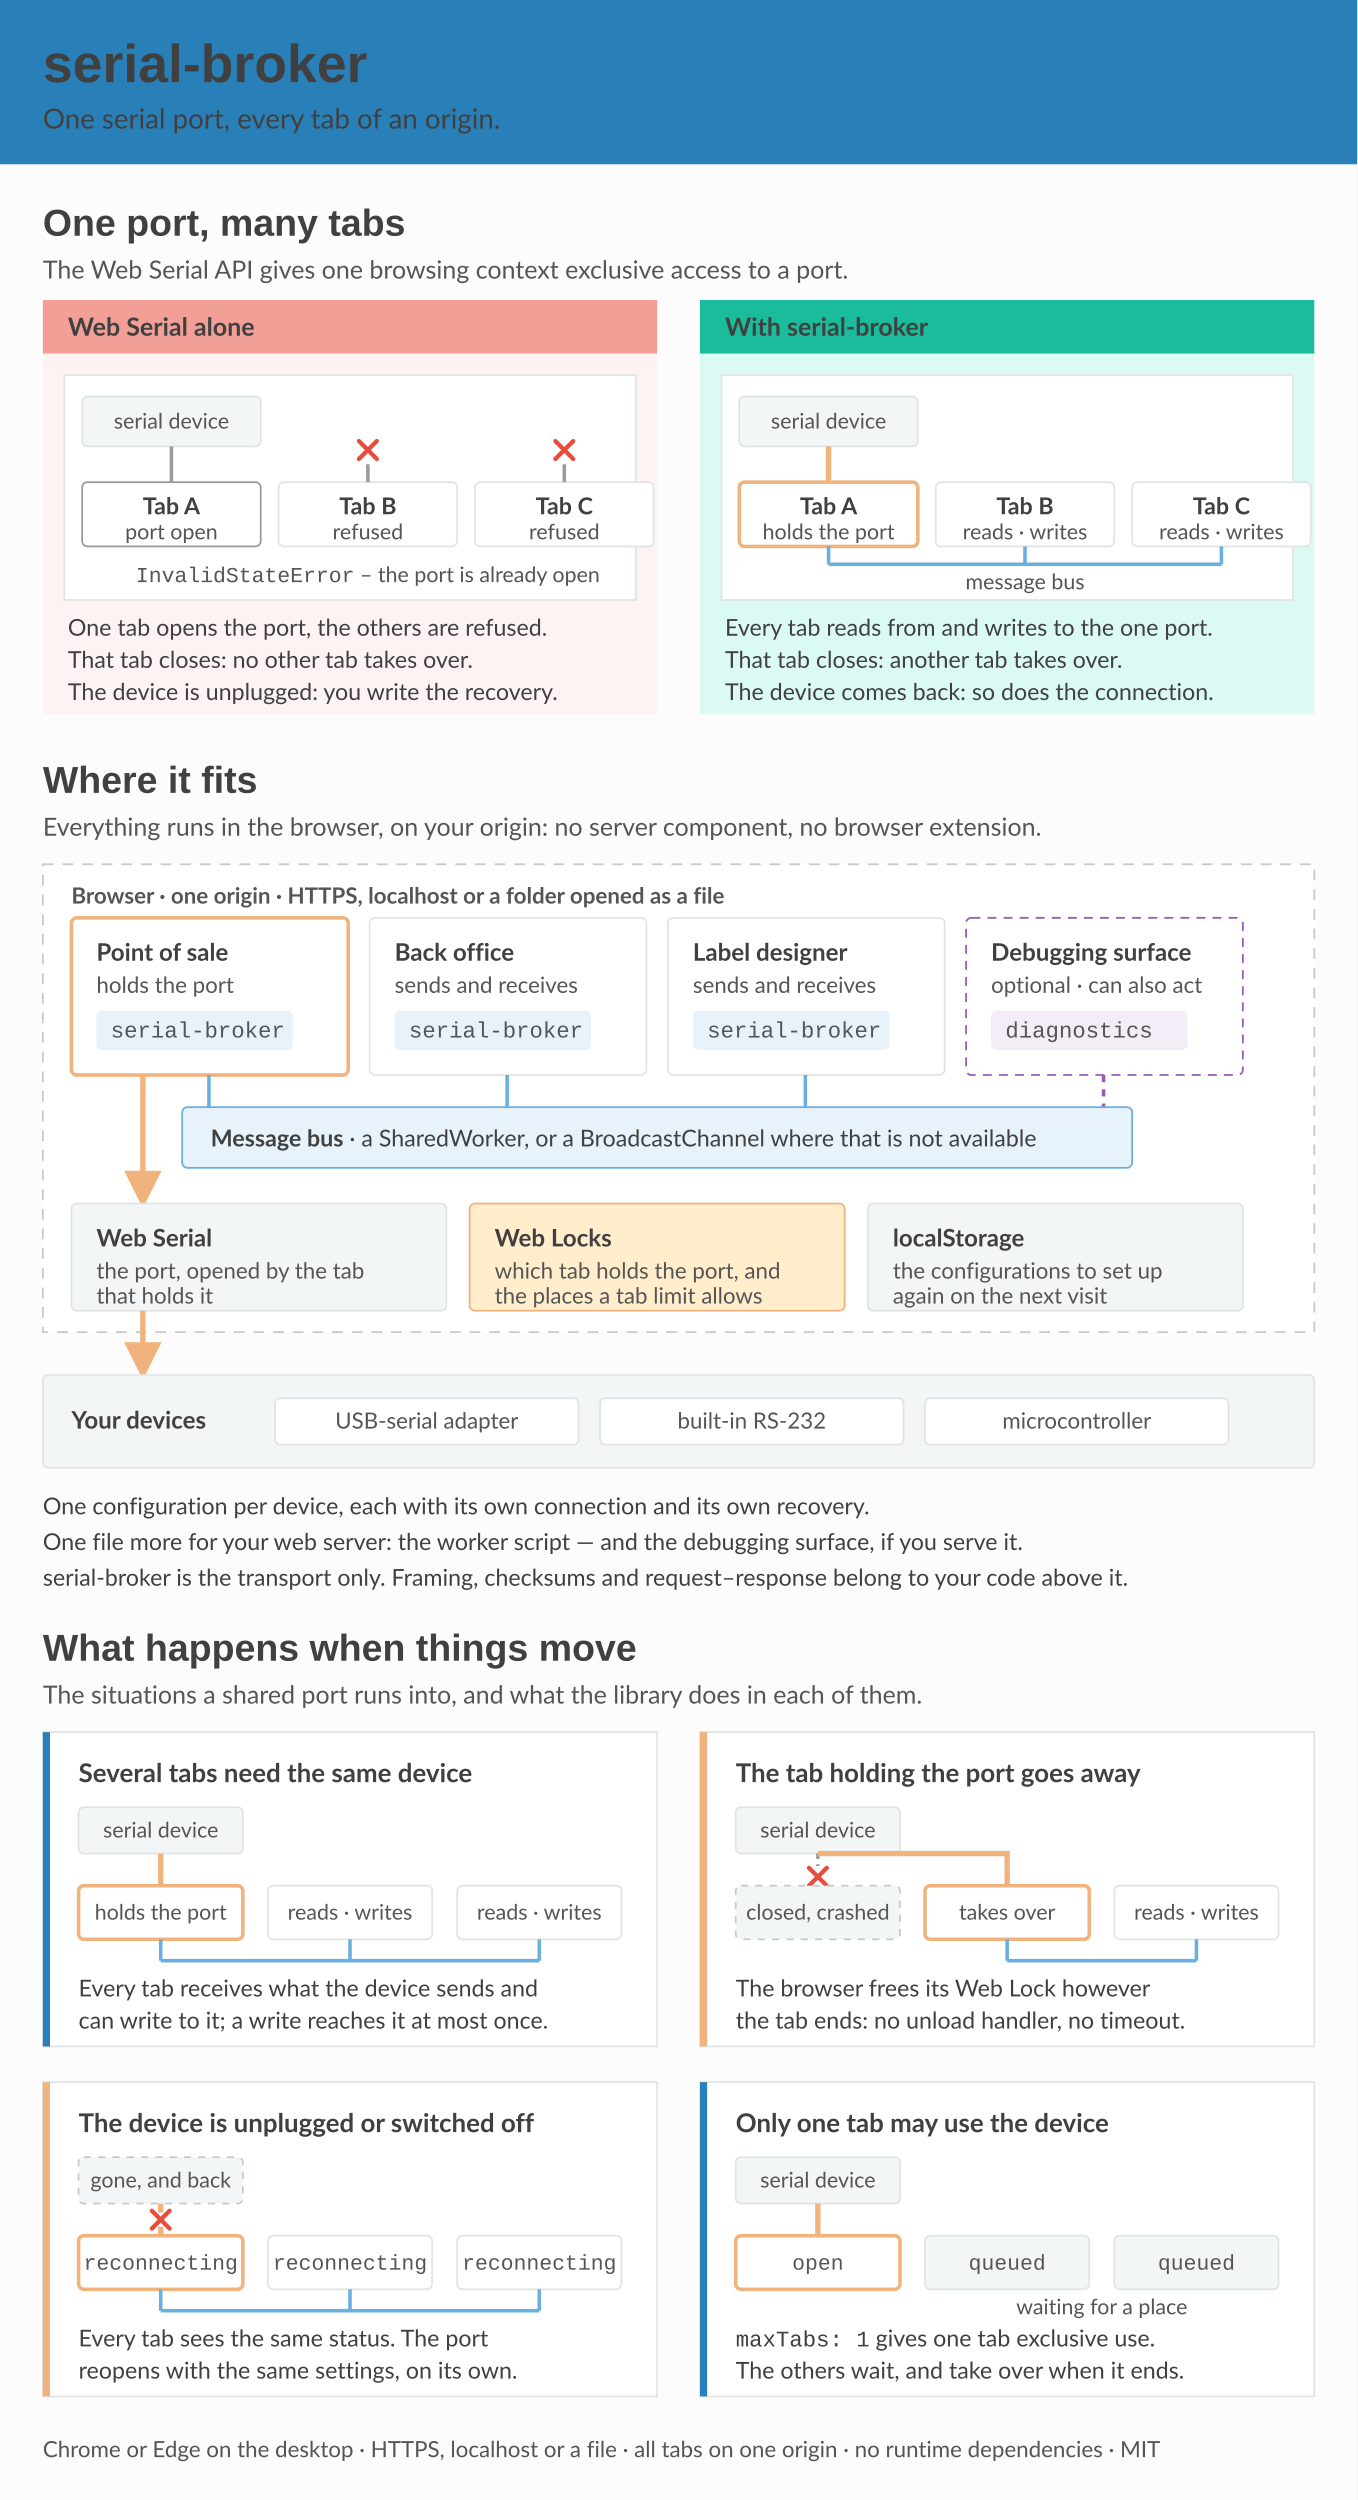
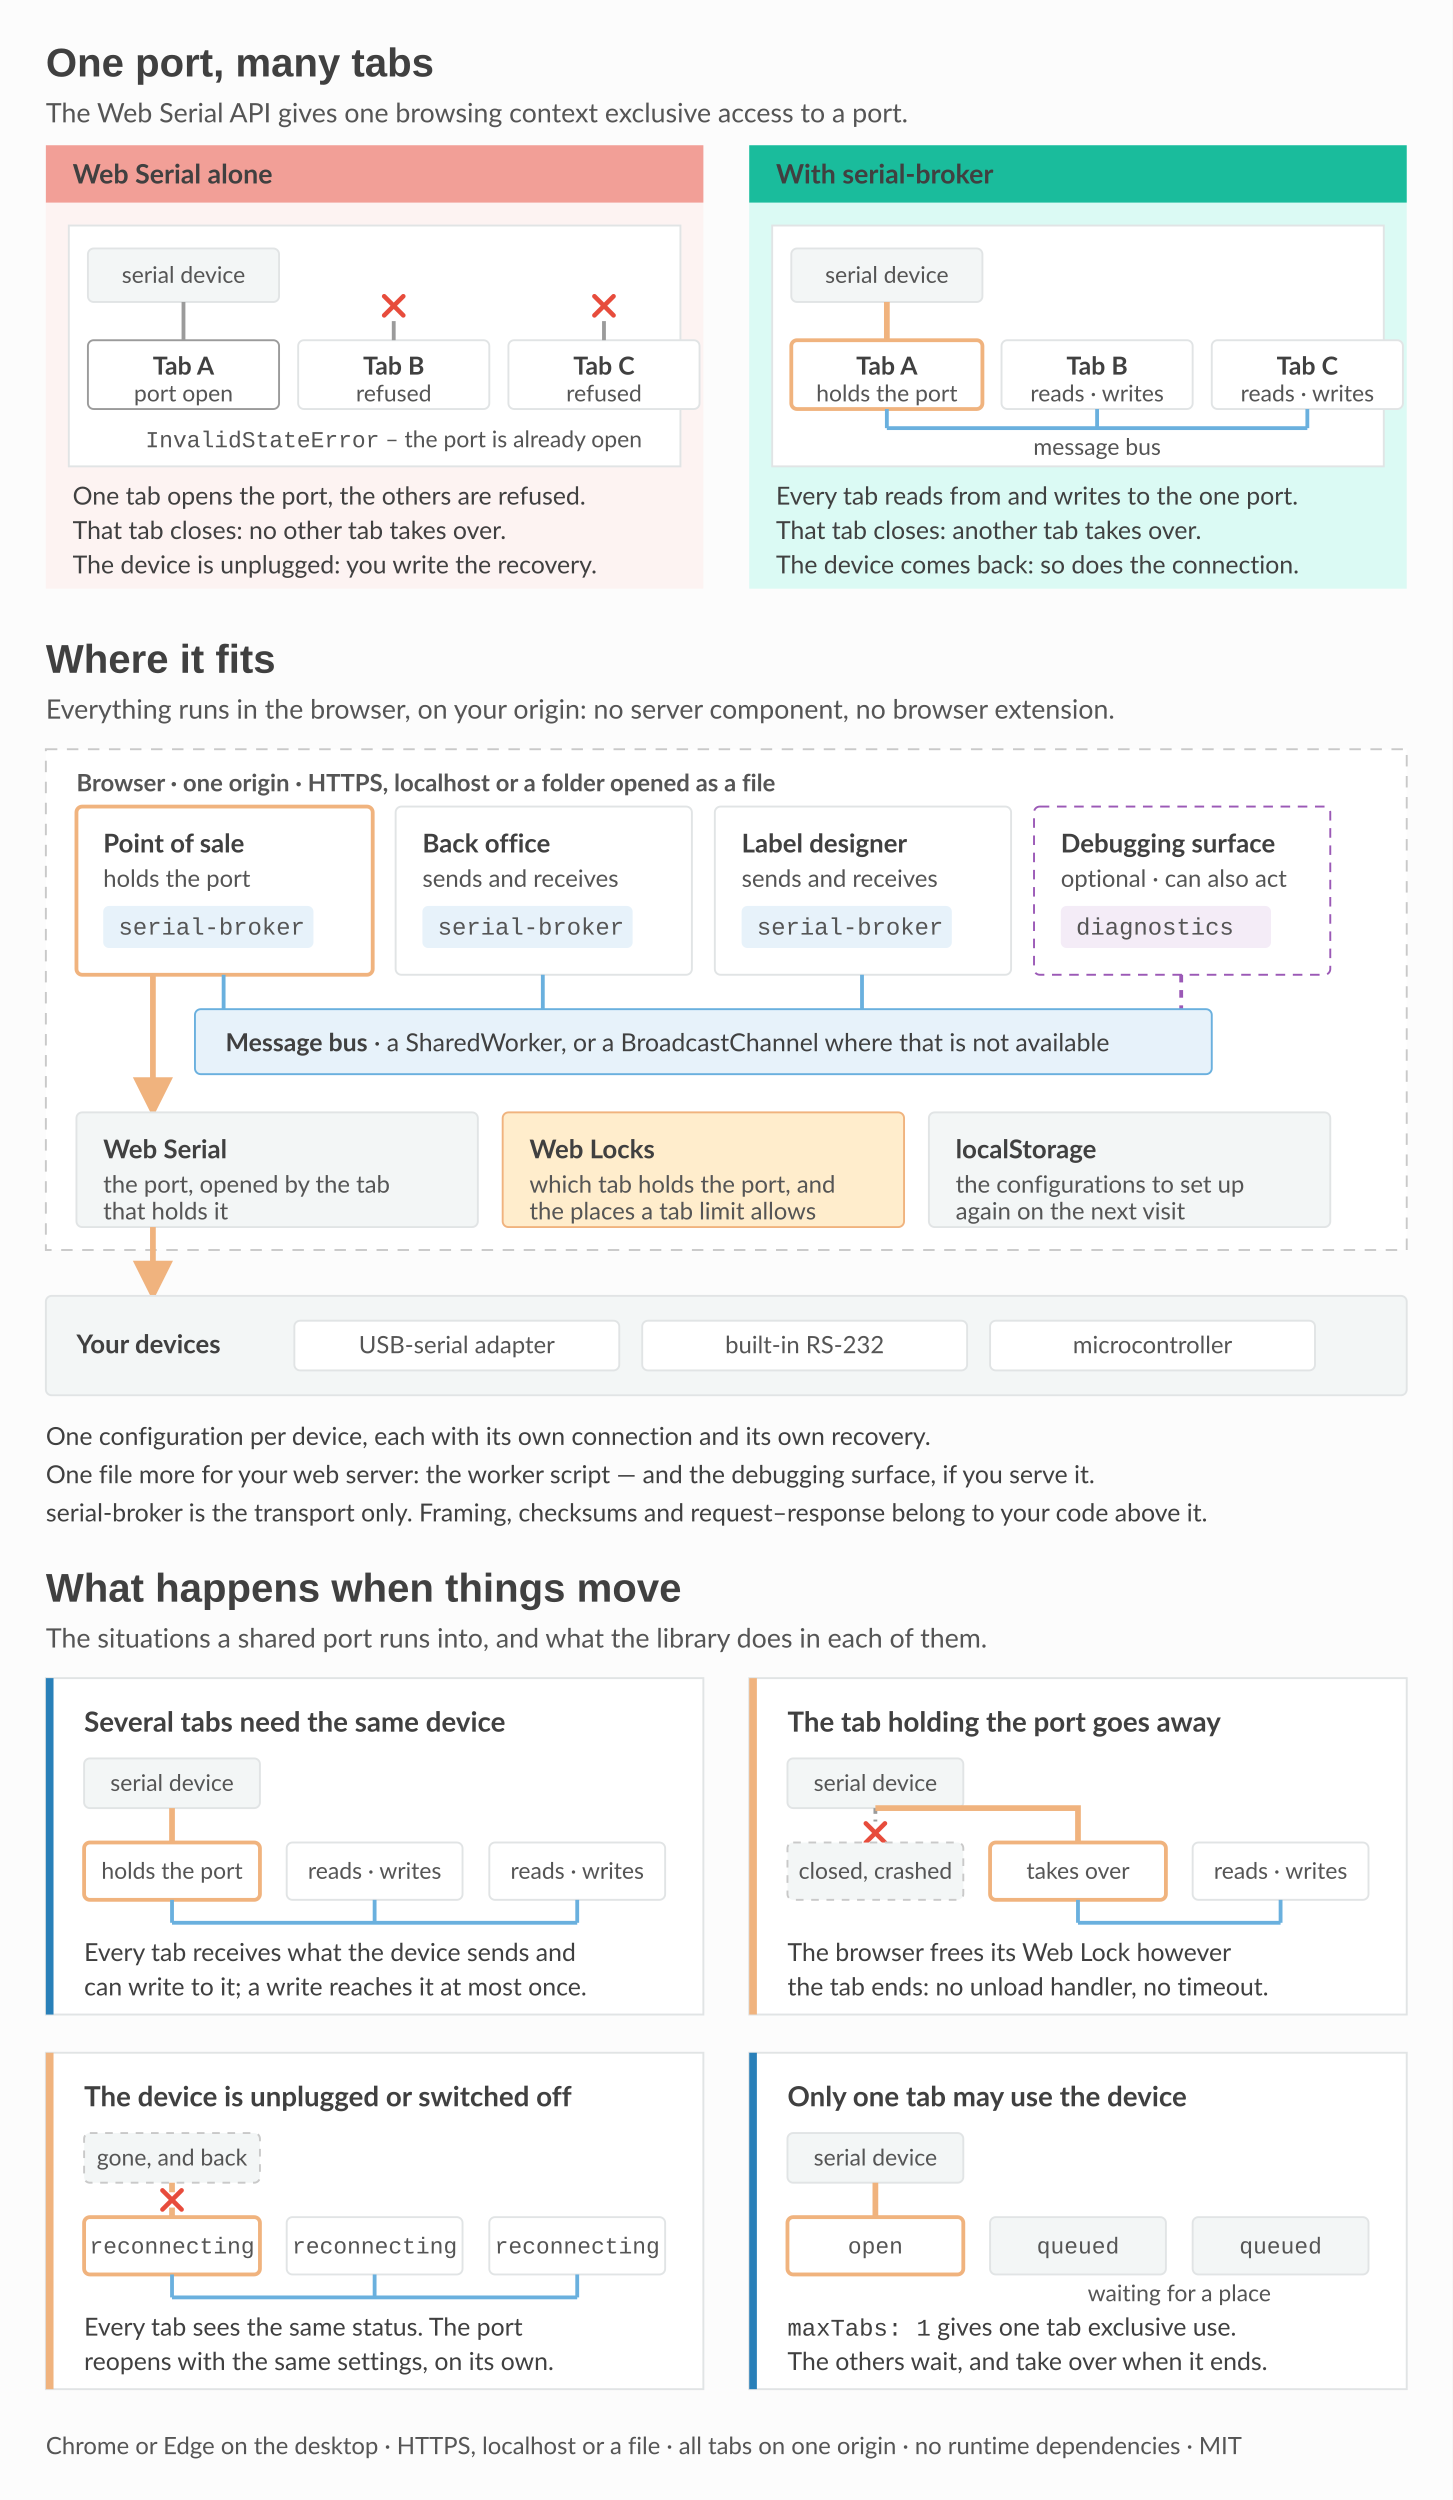
- <svg xmlns="http://www.w3.org/2000/svg" viewBox="0 0 760 1400" width="760" height="1400" role="img" aria-labelledby="ssg-title ssg-desc">
+ <svg xmlns="http://www.w3.org/2000/svg" viewBox="0 92 760 1308" width="760" height="1308" role="img" aria-labelledby="ssg-title ssg-desc">
  <style>
    /* The fonts and colours of the documentation's Read the Docs theme, so page and picture read as one. */
    .sans { font-family: Lato, proxima-nova, "Helvetica Neue", Arial, sans-serif; }
    .slab { font-family: "Roboto Slab", ff-tisa-web-pro, Georgia, Arial, sans-serif; }
    .mono { font-family: Consolas, "Liberation Mono", Menlo, Monaco, "Courier New", monospace; }
    .b { font-weight: 700; }
    .h2 { font-size: 21px; font-weight: 700; }
    .lead { font-size: 14px; fill: #555555; }
    .body { font-size: 13px; }
    .small { font-size: 12.5px; fill: #555555; }
    .tiny { font-size: 12px; fill: #555555; }
    text { fill: #404040; }
  </style>
  <defs>
    <marker id="arrow-orange" viewBox="0 0 8 8" refX="7" refY="4" markerWidth="7" markerHeight="7" orient="auto">
      <path d="M0 0 L8 4 L0 8 z" fill="#f0b37e" />
    </marker>
    <g id="cross" stroke="#e74c3c" stroke-width="2.4" stroke-linecap="round">
      <path d="M-5 -5 L5 5 M5 -5 L-5 5" />
    </g>
  </defs>
  <rect width="760" height="1792" fill="#fcfcfc" />
-   <rect width="760" height="92" fill="#2980b9" />
-   <text class="slab b" x="24" y="46" font-size="30" fill="#ffffff">serial-broker</text>
-   <text class="sans" x="24" y="72" font-size="15.5" fill="#e7f2fa">One serial port, every tab of an origin.</text>
  <text class="slab h2" x="24" y="132">One port, many tabs</text>
  <text class="sans lead" x="24" y="156">The Web Serial API gives one browsing context exclusive access to a port.</text>
  <g transform="translate(24,168)">
    <rect width="344" height="232" fill="#fdf3f2" />
    <rect width="344" height="30" fill="#f29f97" />
    <text class="sans b" x="14" y="20" font-size="14" fill="#ffffff">Web Serial alone</text>
    <g transform="translate(12,42)">
      <rect width="320" height="126" fill="#ffffff" stroke="#e1e4e5" />
      <g transform="translate(10,12)">
        <rect width="100" height="28" rx="3" fill="#f3f6f6" stroke="#e1e4e5" />
        <text class="sans tiny" x="50" y="18" text-anchor="middle">serial device</text>
        <path d="M50 28 V48" stroke="#9b9b9b" stroke-width="2" />
        <rect y="48" width="100" height="36" rx="3" fill="#ffffff" stroke="#9b9b9b" />
        <text class="sans b" x="50" y="66" font-size="13" text-anchor="middle">Tab A</text>
        <text class="sans tiny" x="50" y="80" text-anchor="middle">port open</text>
        <rect x="110" y="48" width="100" height="36" rx="3" fill="#ffffff" stroke="#e1e4e5" />
        <text class="sans b" x="160" y="66" font-size="13" text-anchor="middle">Tab B</text>
        <text class="sans tiny" x="160" y="80" text-anchor="middle">refused</text>
        <path d="M160 48 V38" stroke="#9b9b9b" stroke-width="2" />
        <use href="#cross" x="160" y="30" />
        <rect x="220" y="48" width="100" height="36" rx="3" fill="#ffffff" stroke="#e1e4e5" />
        <text class="sans b" x="270" y="66" font-size="13" text-anchor="middle">Tab C</text>
        <text class="sans tiny" x="270" y="80" text-anchor="middle">refused</text>
        <path d="M270 48 V38" stroke="#9b9b9b" stroke-width="2" />
        <use href="#cross" x="270" y="30" />
        <text class="sans tiny" x="160" y="104" text-anchor="middle">
          <tspan class="mono">InvalidStateError</tspan> – the port is already open</text>
      </g>
    </g>
    <g class="sans body">
      <text x="14" y="188">One tab opens the port, the others are refused.</text>
      <text x="14" y="206">That tab closes: no other tab takes over.</text>
      <text x="14" y="224">The device is unplugged: you write the recovery.</text>
    </g>
  </g>
  <g transform="translate(392,168)">
    <rect width="344" height="232" fill="#dbfaf4" />
    <rect width="344" height="30" fill="#1abc9c" />
    <text class="sans b" x="14" y="20" font-size="14" fill="#ffffff">With serial-broker</text>
    <g transform="translate(12,42)">
      <rect width="320" height="126" fill="#ffffff" stroke="#e1e4e5" />
      <g transform="translate(10,12)">
        <rect width="100" height="28" rx="3" fill="#f3f6f6" stroke="#e1e4e5" />
        <text class="sans tiny" x="50" y="18" text-anchor="middle">serial device</text>
        <path d="M50 28 V48" stroke="#f0b37e" stroke-width="3" />
        <rect y="48" width="100" height="36" rx="3" fill="#ffffff" stroke="#f0b37e" stroke-width="2" />
        <text class="sans b" x="50" y="66" font-size="13" text-anchor="middle">Tab A</text>
        <text class="sans tiny" x="50" y="80" fill="#a8640a" text-anchor="middle">holds the port</text>
        <rect x="110" y="48" width="100" height="36" rx="3" fill="#ffffff" stroke="#e1e4e5" />
        <text class="sans b" x="160" y="66" font-size="13" text-anchor="middle">Tab B</text>
        <text class="sans tiny" x="160" y="80" text-anchor="middle">reads · writes</text>
        <rect x="220" y="48" width="100" height="36" rx="3" fill="#ffffff" stroke="#e1e4e5" />
        <text class="sans b" x="270" y="66" font-size="13" text-anchor="middle">Tab C</text>
        <text class="sans tiny" x="270" y="80" text-anchor="middle">reads · writes</text>
        <path d="M50 84 V94 M160 84 V94 M270 84 V94 M50 94 H270" stroke="#6ab0de" stroke-width="2" />
        <text class="sans tiny" x="160" y="108" fill="#2980b9" text-anchor="middle">message bus</text>
      </g>
    </g>
    <g class="sans body">
      <text x="14" y="188">Every tab reads from and writes to the one port.</text>
      <text x="14" y="206">That tab closes: another tab takes over.</text>
      <text x="14" y="224">The device comes back: so does the connection.</text>
    </g>
  </g>
  <text class="slab h2" x="24" y="444">Where it fits</text>
  <text class="sans lead" x="24" y="468">Everything runs in the browser, on your origin: no server component, no browser extension.</text>
  <g transform="translate(24,484)">
    <rect width="712" height="262" fill="#ffffff" stroke="#c9c9c9" stroke-dasharray="6 5" />
    <text class="sans b small" x="16" y="22">Browser · one origin · HTTPS, localhost or a folder opened as a file</text>
    <g transform="translate(16,30)">
      <rect width="155" height="88" rx="3" fill="#ffffff" stroke="#f0b37e" stroke-width="2" />
      <text class="sans b" x="14" y="24" font-size="13.5">Point of sale</text>
      <text class="sans small" x="14" y="42" fill="#a8640a">holds the port</text>
      <rect x="14" y="52" width="110" height="22" rx="3" fill="#e7f2fa" />
      <text class="mono small" x="22" y="67" fill="#2980b9">serial-broker</text>
      <rect x="167" width="155" height="88" rx="3" fill="#ffffff" stroke="#e1e4e5" />
      <text class="sans b" x="181" y="24" font-size="13.5">Back office</text>
      <text class="sans small" x="181" y="42">sends and receives</text>
      <rect x="181" y="52" width="110" height="22" rx="3" fill="#e7f2fa" />
      <text class="mono small" x="189" y="67" fill="#2980b9">serial-broker</text>
      <rect x="334" width="155" height="88" rx="3" fill="#ffffff" stroke="#e1e4e5" />
      <text class="sans b" x="348" y="24" font-size="13.5">Label designer</text>
      <text class="sans small" x="348" y="42">sends and receives</text>
      <rect x="348" y="52" width="110" height="22" rx="3" fill="#e7f2fa" />
      <text class="mono small" x="356" y="67" fill="#2980b9">serial-broker</text>
      <rect x="501" width="155" height="88" rx="3" fill="#ffffff" stroke="#9b59b6" stroke-dasharray="5 4" />
      <text class="sans b" x="515" y="24" font-size="13.5">Debugging surface</text>
      <text class="sans small" x="515" y="42" fill="#7d3c98">optional · can also act</text>
      <rect x="515" y="52" width="110" height="22" rx="3" fill="#f4ecf7" />
      <text class="mono small" x="523" y="67" fill="#7d3c98">diagnostics</text>
    </g>
    <path d="M93 118 V136 M260 118 V136 M427 118 V136" stroke="#6ab0de" stroke-width="2" />
    <path d="M594 118 V136" stroke="#9b59b6" stroke-width="2" stroke-dasharray="4 4" />
    <rect x="78" y="136" width="532" height="34" rx="3" fill="#e7f2fa" stroke="#6ab0de" />
    <text class="sans" x="94" y="158" font-size="13" fill="#2980b9">
      <tspan class="b">Message bus</tspan> · a SharedWorker, or a BroadcastChannel where that is not available</text>
    <path d="M56 118 V190" stroke="#f0b37e" stroke-width="3" marker-end="url(#arrow-orange)" />
    <g transform="translate(16,190)">
      <rect width="210" height="60" rx="3" fill="#f3f6f6" stroke="#e1e4e5" />
      <text class="sans b" x="14" y="24" font-size="13.5">Web Serial</text>
      <text class="sans small" x="14" y="42">the port, opened by the tab</text>
      <text class="sans small" x="14" y="56">that holds it</text>
      <rect x="223" width="210" height="60" rx="3" fill="#ffedcc" stroke="#f0b37e" />
      <text class="sans b" x="237" y="24" font-size="13.5">Web Locks</text>
      <text class="sans small" x="237" y="42" fill="#7a4a08">which tab holds the port, and</text>
      <text class="sans small" x="237" y="56" fill="#7a4a08">the places a tab limit allows</text>
      <rect x="446" width="210" height="60" rx="3" fill="#f3f6f6" stroke="#e1e4e5" />
      <text class="sans b" x="460" y="24" font-size="13.5">localStorage</text>
      <text class="sans small" x="460" y="42">the configurations to set up</text>
      <text class="sans small" x="460" y="56">again on the next visit</text>
    </g>
    <path d="M56 250 V286" stroke="#f0b37e" stroke-width="3" marker-end="url(#arrow-orange)" />
    <g transform="translate(0,286)">
      <rect width="712" height="52" rx="3" fill="#f3f6f6" stroke="#e1e4e5" />
      <text class="sans b" x="16" y="30" font-size="13.5">Your devices</text>
      <rect x="130" y="13" width="170" height="26" rx="3" fill="#ffffff" stroke="#e1e4e5" />
      <text class="sans small" x="215" y="30" text-anchor="middle">USB-serial adapter</text>
      <rect x="312" y="13" width="170" height="26" rx="3" fill="#ffffff" stroke="#e1e4e5" />
      <text class="sans small" x="397" y="30" text-anchor="middle">built-in RS-232</text>
      <rect x="494" y="13" width="170" height="26" rx="3" fill="#ffffff" stroke="#e1e4e5" />
      <text class="sans small" x="579" y="30" text-anchor="middle">microcontroller</text>
    </g>
    <g class="sans body" fill="#555555">
      <text y="364">One configuration per device, each with its own connection and its own recovery.</text>
      <text y="384">One file more for your web server: the worker script — and the debugging surface, if you serve it.</text>
      <text y="404">serial-broker is the transport only. Framing, checksums and request–response belong to your code above it.</text>
    </g>
  </g>
  <text class="slab h2" x="24" y="930">What happens when things move</text>
  <text class="sans lead" x="24" y="954">The situations a shared port runs into, and what the library does in each of them.</text>
  <g transform="translate(24,970)">
    <rect width="344" height="176" fill="#ffffff" stroke="#e1e4e5" />
    <rect width="4" height="176" fill="#2980b9" />
    <text class="sans b" x="20" y="28" font-size="14.5">Several tabs need the same device</text>
    <g transform="translate(20,42)">
      <rect width="92" height="26" rx="3" fill="#f3f6f6" stroke="#e1e4e5" />
      <text class="sans tiny" x="46" y="17" text-anchor="middle">serial device</text>
      <path d="M46 26 V44" stroke="#f0b37e" stroke-width="3" />
      <rect y="44" width="92" height="30" rx="3" fill="#ffffff" stroke="#f0b37e" stroke-width="2" />
      <text class="sans tiny" x="46" y="63" text-anchor="middle">holds the port</text>
      <rect x="106" y="44" width="92" height="30" rx="3" fill="#ffffff" stroke="#e1e4e5" />
      <text class="sans tiny" x="152" y="63" text-anchor="middle">reads · writes</text>
      <rect x="212" y="44" width="92" height="30" rx="3" fill="#ffffff" stroke="#e1e4e5" />
      <text class="sans tiny" x="258" y="63" text-anchor="middle">reads · writes</text>
      <path d="M46 74 V86 M152 74 V86 M258 74 V86 M46 86 H258" stroke="#6ab0de" stroke-width="2" />
    </g>
    <g class="sans body">
      <text x="20" y="148">Every tab receives what the device sends and</text>
      <text x="20" y="166">can write to it; a write reaches it at most once.</text>
    </g>
  </g>
  <g transform="translate(392,970)">
    <rect width="344" height="176" fill="#ffffff" stroke="#e1e4e5" />
    <rect width="4" height="176" fill="#f0b37e" />
    <text class="sans b" x="20" y="28" font-size="14.5">The tab holding the port goes away</text>
    <g transform="translate(20,42)">
      <rect width="92" height="26" rx="3" fill="#f3f6f6" stroke="#e1e4e5" />
      <text class="sans tiny" x="46" y="17" text-anchor="middle">serial device</text>
      <path d="M46 26 V33" stroke="#9b9b9b" stroke-width="2" stroke-dasharray="3 3" />
      <use href="#cross" x="46" y="39" />
      <path d="M46 26 H152 V44" stroke="#f0b37e" stroke-width="3" fill="none" />
      <rect y="44" width="92" height="30" rx="3" fill="#f3f6f6" stroke="#c9c9c9" stroke-dasharray="4 4" />
      <text class="sans tiny" x="46" y="63" fill="#777777" text-anchor="middle">closed, crashed</text>
      <rect x="106" y="44" width="92" height="30" rx="3" fill="#ffffff" stroke="#f0b37e" stroke-width="2" />
      <text class="sans tiny" x="152" y="63" text-anchor="middle">takes over</text>
      <rect x="212" y="44" width="92" height="30" rx="3" fill="#ffffff" stroke="#e1e4e5" />
      <text class="sans tiny" x="258" y="63" text-anchor="middle">reads · writes</text>
      <path d="M152 74 V86 M258 74 V86 M152 86 H258" stroke="#6ab0de" stroke-width="2" />
    </g>
    <g class="sans body">
      <text x="20" y="148">The browser frees its Web Lock however</text>
      <text x="20" y="166">the tab ends: no unload handler, no timeout.</text>
    </g>
  </g>
  <g transform="translate(24,1166)">
    <rect width="344" height="176" fill="#ffffff" stroke="#e1e4e5" />
    <rect width="4" height="176" fill="#f0b37e" />
    <text class="sans b" x="20" y="28" font-size="14.5">The device is unplugged or switched off</text>
    <g transform="translate(20,42)">
      <rect width="92" height="26" rx="3" fill="#f3f6f6" stroke="#c9c9c9" stroke-dasharray="4 4" />
      <text class="sans tiny" x="46" y="17" fill="#777777" text-anchor="middle">gone, and back</text>
      <path d="M46 26 V31 M46 39 V44" stroke="#f0b37e" stroke-width="3" />
      <use href="#cross" x="46" y="35" />
      <rect y="44" width="92" height="30" rx="3" fill="#ffffff" stroke="#f0b37e" stroke-width="2" />
      <text class="mono tiny" x="46" y="63" fill="#404040" text-anchor="middle">reconnecting</text>
      <rect x="106" y="44" width="92" height="30" rx="3" fill="#ffffff" stroke="#e1e4e5" />
      <text class="mono tiny" x="152" y="63" fill="#404040" text-anchor="middle">reconnecting</text>
      <rect x="212" y="44" width="92" height="30" rx="3" fill="#ffffff" stroke="#e1e4e5" />
      <text class="mono tiny" x="258" y="63" fill="#404040" text-anchor="middle">reconnecting</text>
      <path d="M46 74 V86 M152 74 V86 M258 74 V86 M46 86 H258" stroke="#6ab0de" stroke-width="2" />
    </g>
    <g class="sans body">
      <text x="20" y="148">Every tab sees the same status. The port</text>
      <text x="20" y="166">reopens with the same settings, on its own.</text>
    </g>
  </g>
  <g transform="translate(392,1166)">
    <rect width="344" height="176" fill="#ffffff" stroke="#e1e4e5" />
    <rect width="4" height="176" fill="#2980b9" />
    <text class="sans b" x="20" y="28" font-size="14.5">Only one tab may use the device</text>
    <g transform="translate(20,42)">
      <rect width="92" height="26" rx="3" fill="#f3f6f6" stroke="#e1e4e5" />
      <text class="sans tiny" x="46" y="17" text-anchor="middle">serial device</text>
      <path d="M46 26 V44" stroke="#f0b37e" stroke-width="3" />
      <rect y="44" width="92" height="30" rx="3" fill="#ffffff" stroke="#f0b37e" stroke-width="2" />
      <text class="mono tiny" x="46" y="63" fill="#404040" text-anchor="middle">open</text>
      <rect x="106" y="44" width="92" height="30" rx="3" fill="#f3f6f6" stroke="#e1e4e5" />
      <text class="mono tiny" x="152" y="63" text-anchor="middle">queued</text>
      <rect x="212" y="44" width="92" height="30" rx="3" fill="#f3f6f6" stroke="#e1e4e5" />
      <text class="mono tiny" x="258" y="63" text-anchor="middle">queued</text>
      <text class="sans tiny" x="205" y="88" text-anchor="middle">waiting for a place</text>
    </g>
    <g class="sans body">
      <text x="20" y="148">
        <tspan class="mono" font-size="12.5">maxTabs: 1</tspan> gives one tab exclusive use.</text>
      <text x="20" y="166">The others wait, and take over when it ends.</text>
    </g>
  </g>
  <text class="sans small" x="24" y="1376">Chrome or Edge on the desktop · HTTPS, localhost or a file · all tabs on one origin · no runtime dependencies · MIT</text>
</svg>
